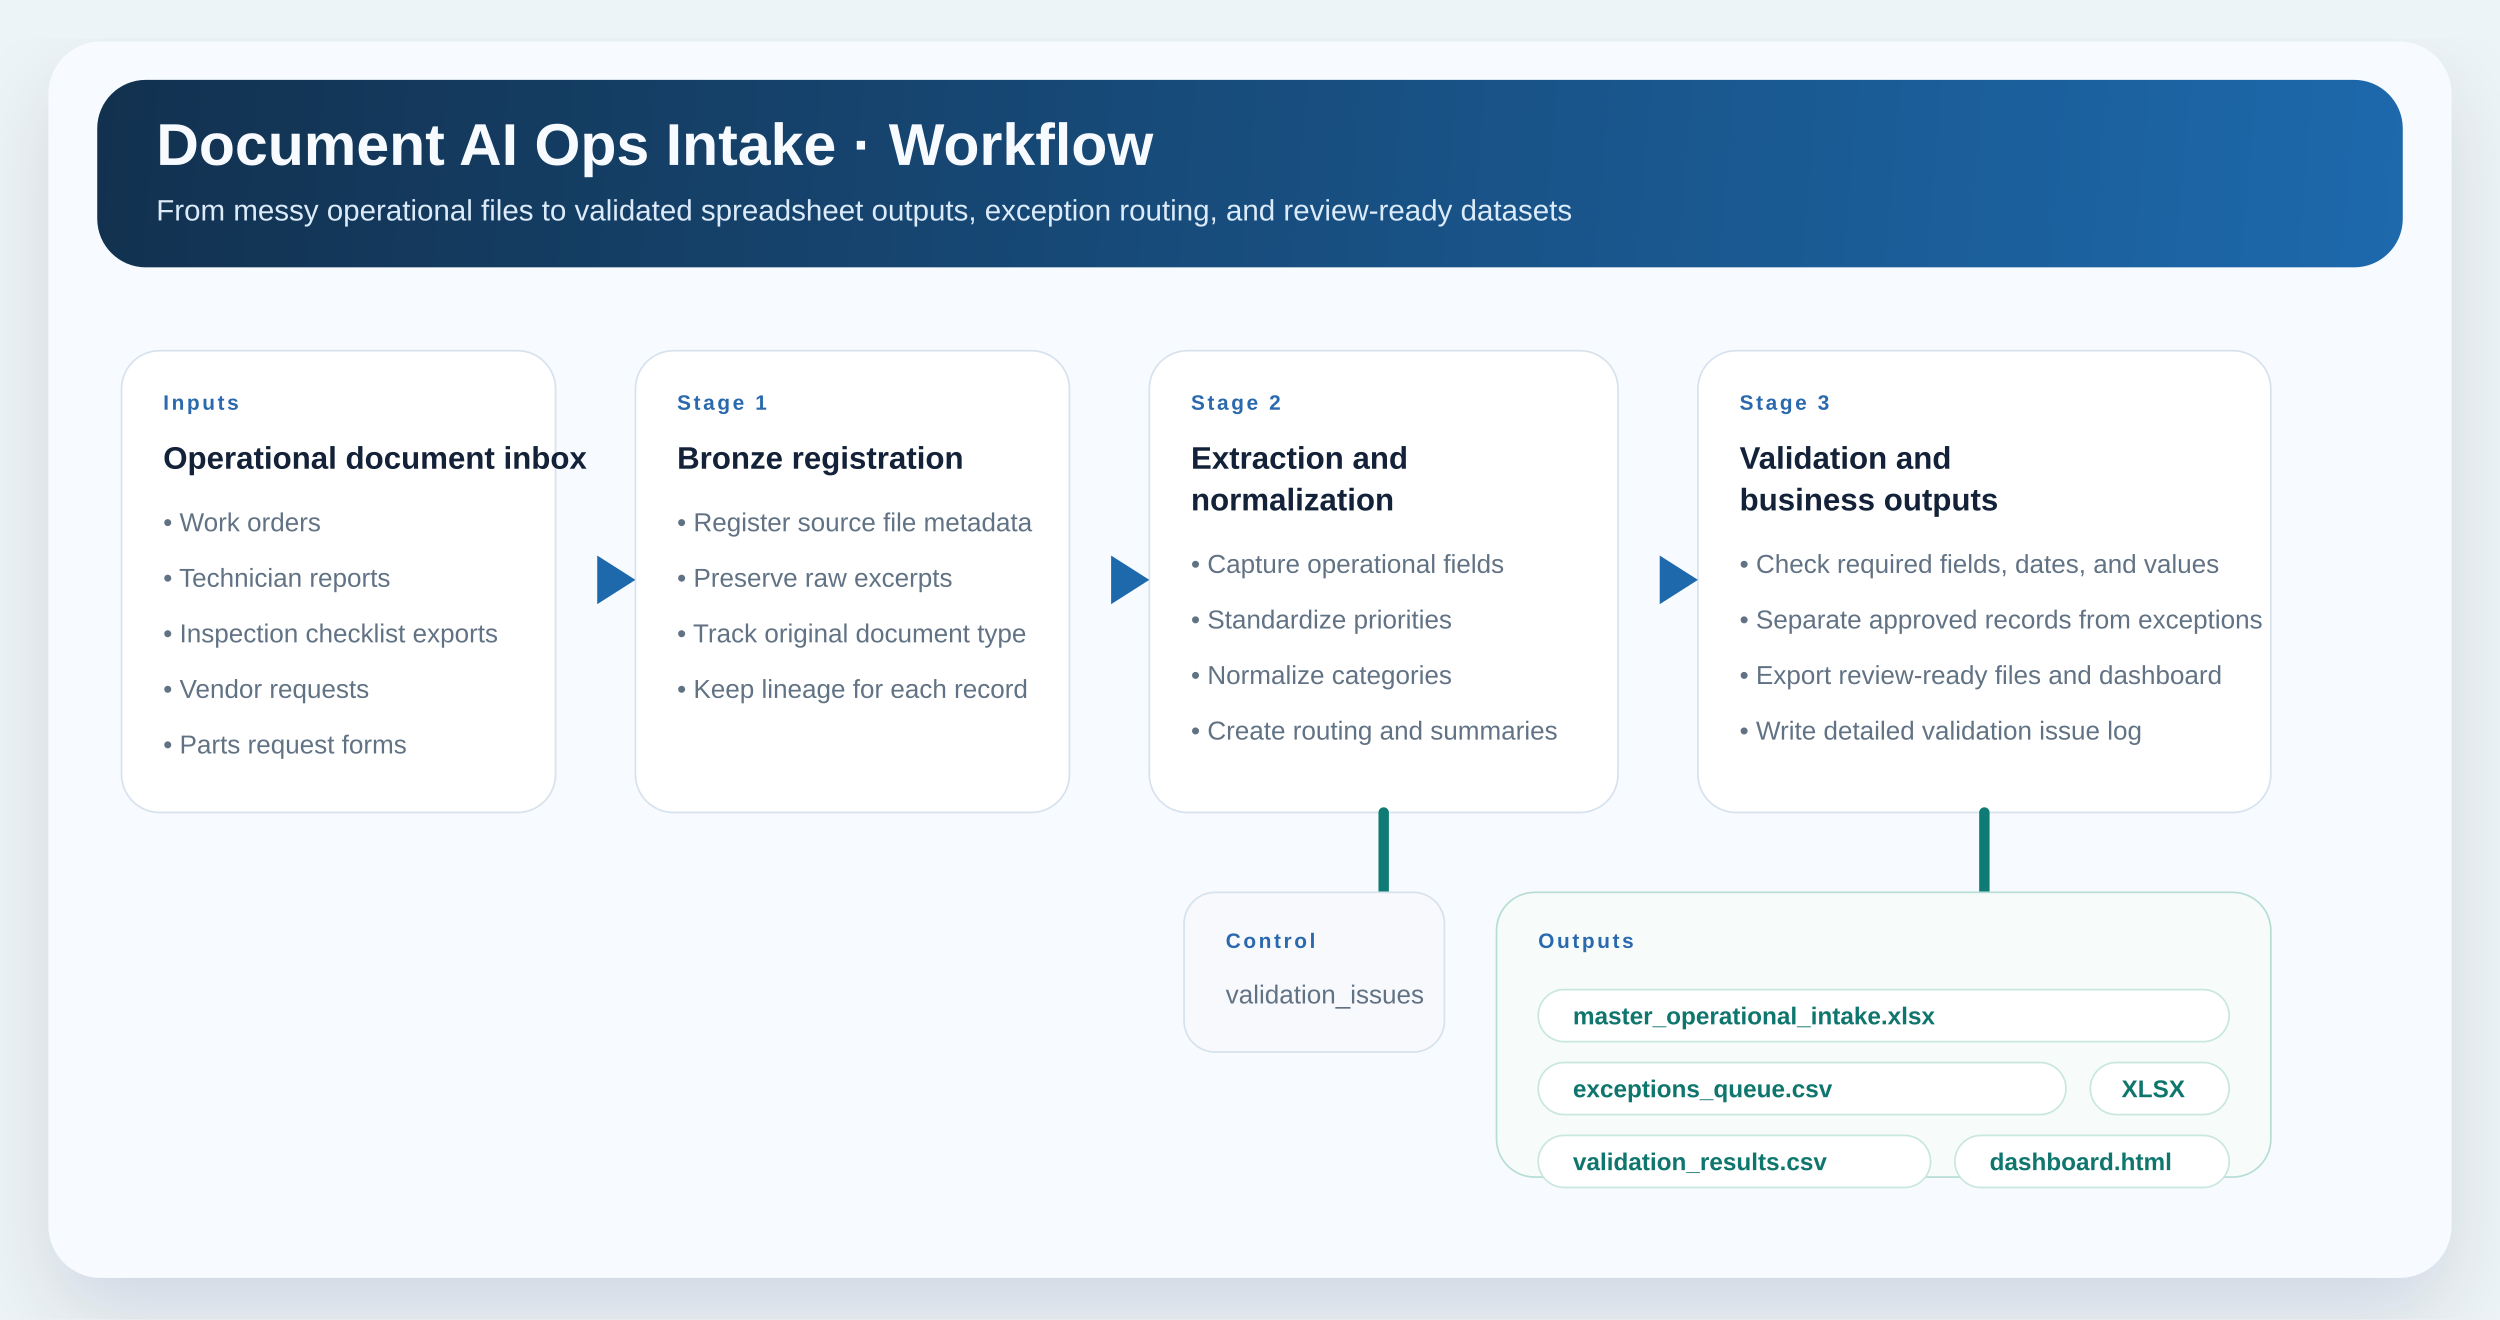
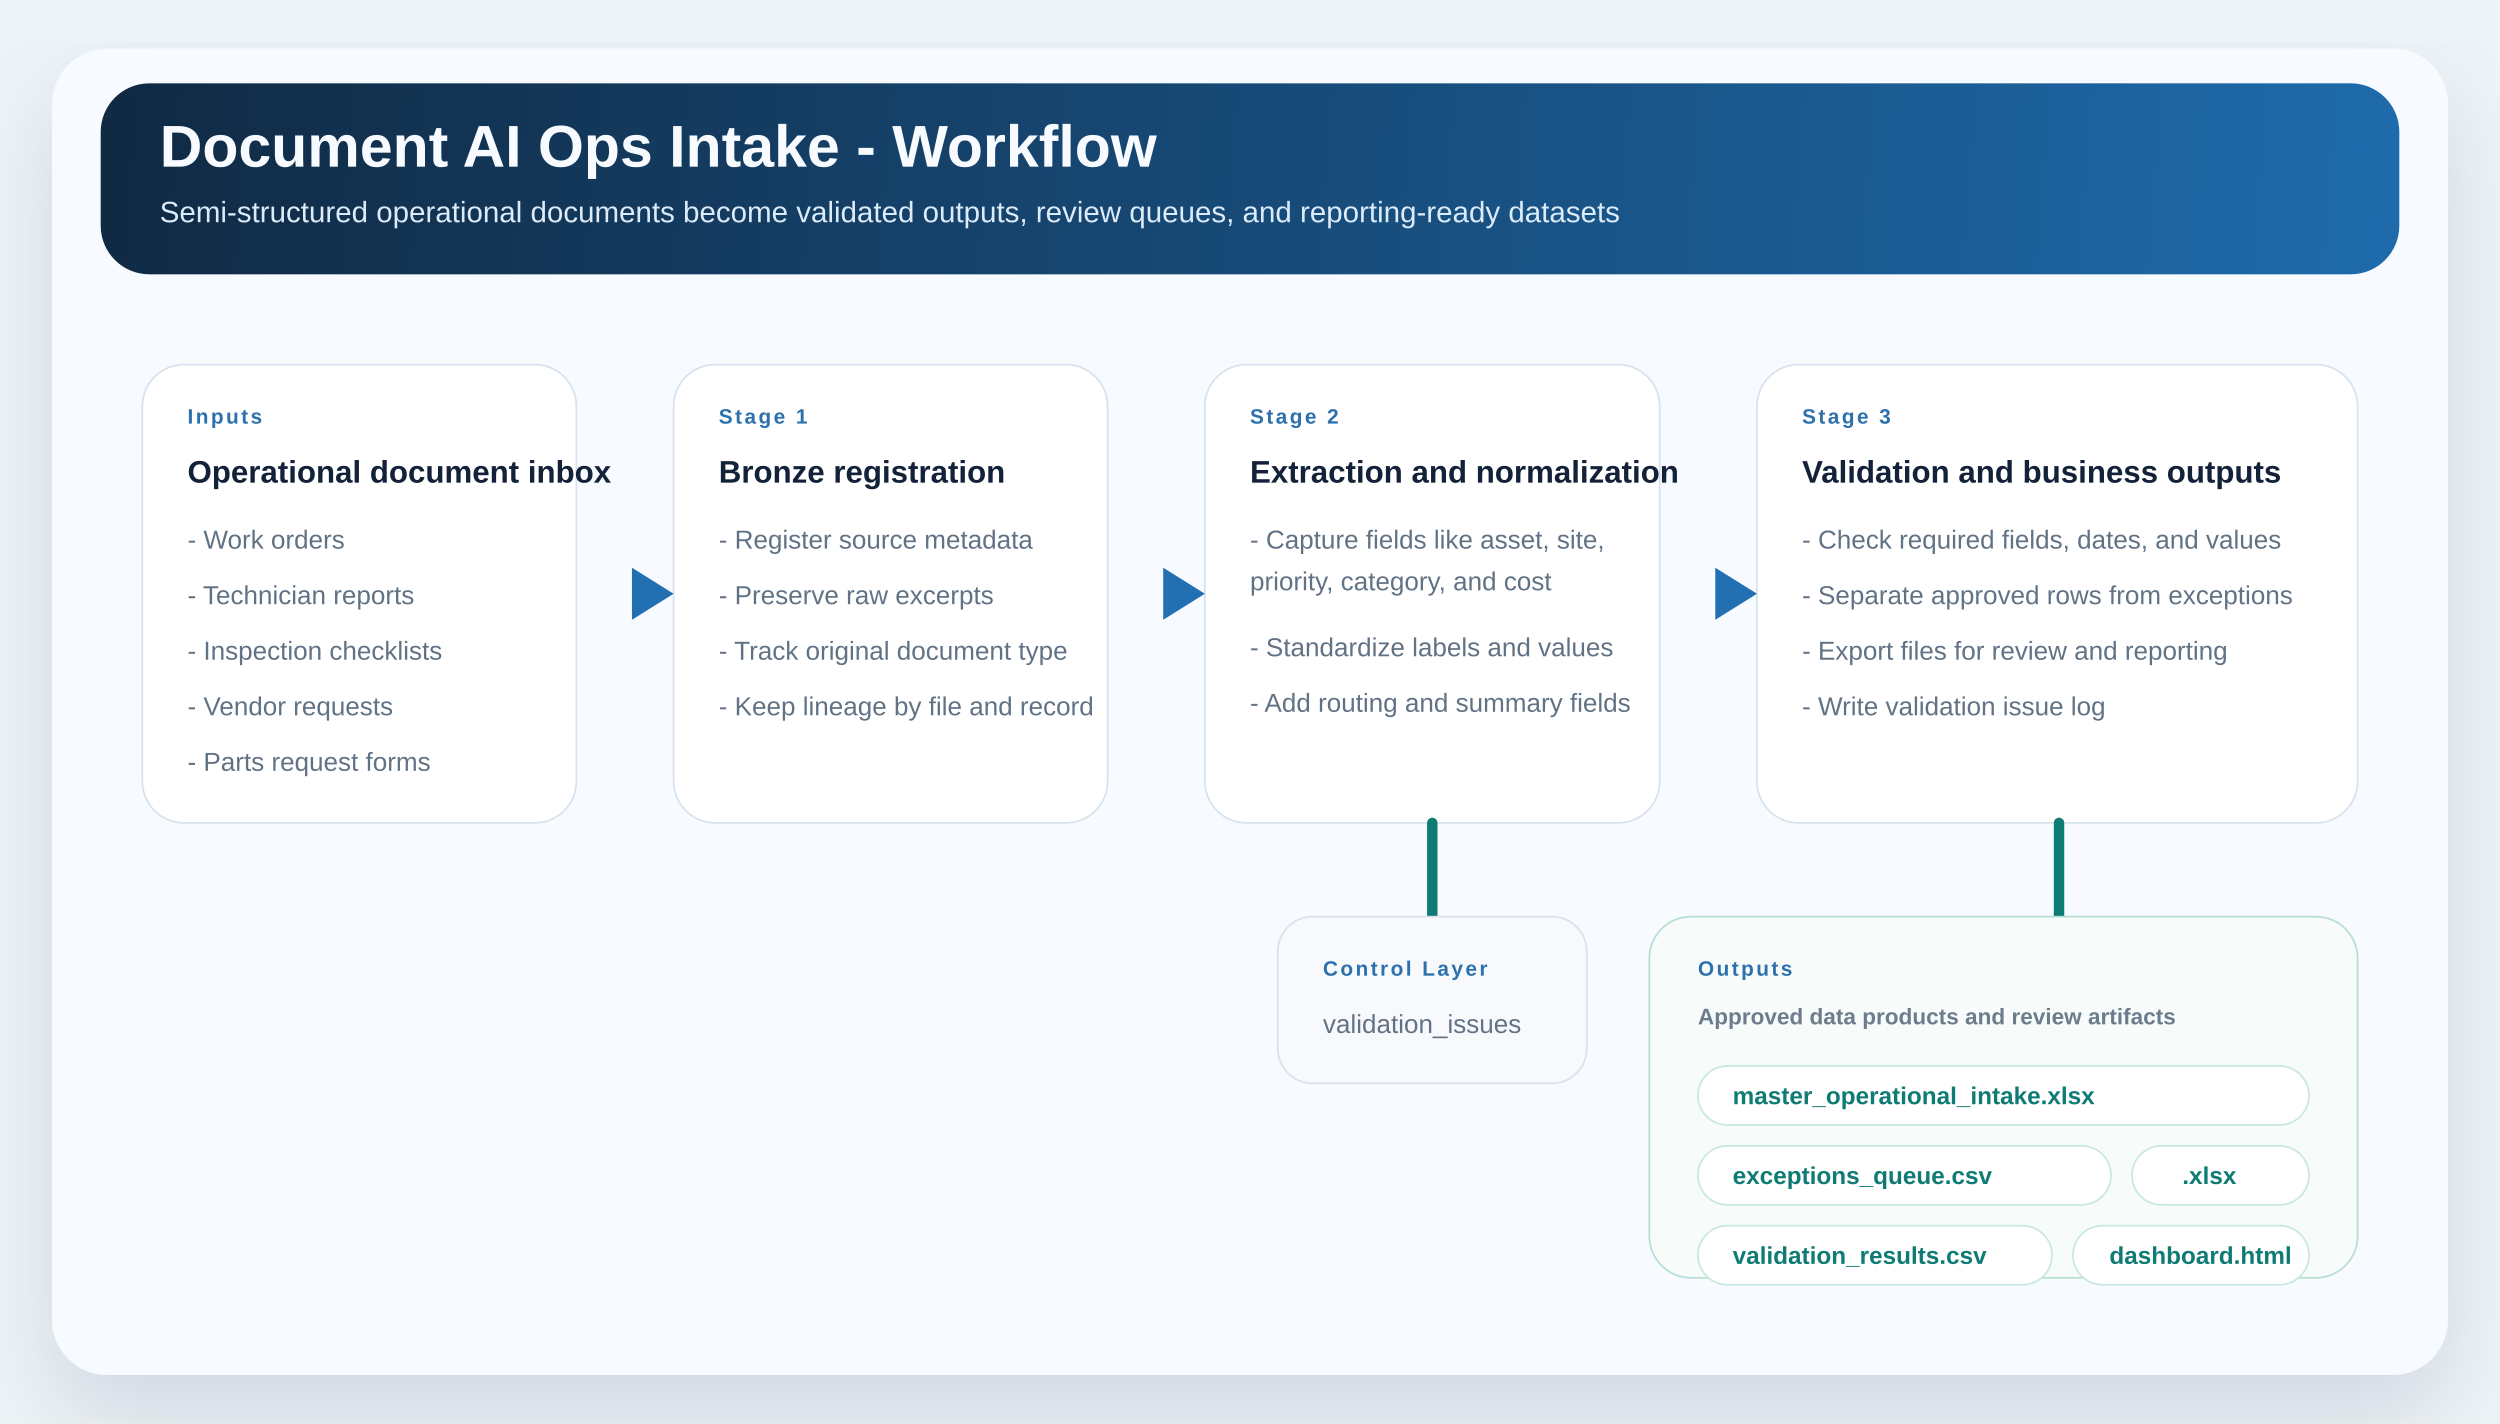
- <svg xmlns="http://www.w3.org/2000/svg" width="1440" height="760" viewBox="0 0 1440 760" fill="none">
+ <svg xmlns="http://www.w3.org/2000/svg" width="1440" height="820" viewBox="0 0 1440 820" fill="none">
  <defs>
-     <linearGradient id="hero" x1="56" y1="40" x2="1384" y2="156" gradientUnits="userSpaceOnUse">
-       <stop stop-color="#12314F" />
-       <stop offset="1" stop-color="#1D69AC" />
+     <linearGradient id="hero" x1="72" y1="44" x2="1368" y2="154" gradientUnits="userSpaceOnUse">
+       <stop stop-color="#102A44" />
+       <stop offset="1" stop-color="#1E6AAA" />
    </linearGradient>
-     <linearGradient id="arrow" x1="0" y1="0" x2="1" y2="0">
-       <stop stop-color="#0F7B75" />
-       <stop offset="1" stop-color="#1D69AC" />
+     <linearGradient id="flow" x1="0" y1="0" x2="1" y2="0">
+       <stop stop-color="#0E7B74" />
+       <stop offset="1" stop-color="#226FB2" />
    </linearGradient>
-     <filter id="shadow" x="0" y="0" width="1440" height="760" filterUnits="userSpaceOnUse" color-interpolation-filters="sRGB">
-       <feDropShadow dx="0" dy="22" stdDeviation="24" flood-color="#102239" flood-opacity="0.12" />
+     <filter id="shadow" x="0" y="0" width="1440" height="820" filterUnits="userSpaceOnUse" color-interpolation-filters="sRGB">
+       <feDropShadow dx="0" dy="24" stdDeviation="26" flood-color="#102239" flood-opacity="0.12" />
    </filter>
    <style>
      .title { font: 800 34px 'Segoe UI', Arial, sans-serif; fill: #F7FBFF; }
      .subtitle { font: 500 17px 'Segoe UI', Arial, sans-serif; fill: #DCEBFA; }
-       .kicker { font: 700 12px 'Segoe UI', Arial, sans-serif; letter-spacing: 1.5px; text-transform: uppercase; fill: #2A69AD; }
-       .stepTitle { font: 800 18px 'Segoe UI', Arial, sans-serif; fill: #132238; }
-       .stepBody { font: 500 15px 'Segoe UI', Arial, sans-serif; fill: #617284; }
-       .outputText { font: 700 14px 'Segoe UI', Arial, sans-serif; fill: #0F766E; }
-       .outputFill { fill: #F7FCFB; stroke: #B8DDD5; }
-       .controlFill { fill: #F7F9FD; stroke: #D7E2EC; }
+       .kicker { font: 700 12px 'Segoe UI', Arial, sans-serif; letter-spacing: 1.4px; text-transform: uppercase; fill: #2C70AD; }
+       .cardTitle { font: 800 18px 'Segoe UI', Arial, sans-serif; fill: #132238; }
+       .copy { font: 500 15px 'Segoe UI', Arial, sans-serif; fill: #617284; }
+       .pill { font: 700 14px 'Segoe UI', Arial, sans-serif; fill: #0E7B74; }
+       .muted { font: 600 13px 'Segoe UI', Arial, sans-serif; fill: #6D7C8C; }
    </style>
  </defs>
-   <rect width="1440" height="760" fill="#EDF4F8" />
+   <rect width="1440" height="820" fill="#EDF4F8" />
  <g filter="url(#shadow)">
-     <rect x="28" y="24" width="1384" height="712" rx="30" fill="#F7FBFF" />
+     <rect x="30" y="28" width="1380" height="764" rx="32" fill="#F7FBFF" />
  </g>
-   <rect x="56" y="46" width="1328" height="108" rx="28" fill="url(#hero)" />
-   <text x="90" y="95" class="title">Document AI Ops Intake · Workflow</text>
-   <text x="90" y="127" class="subtitle">From messy operational files to validated spreadsheet outputs, exception routing, and review-ready datasets</text>
-   <rect x="70" y="202" width="250" height="266" rx="22" fill="#FFFFFF" stroke="#D8E2ED" />
-   <text x="94" y="236" class="kicker">Inputs</text>
-   <text x="94" y="270" class="stepTitle">Operational document inbox</text>
-   <text x="94" y="306" class="stepBody">• Work orders</text>
-   <text x="94" y="338" class="stepBody">• Technician reports</text>
-   <text x="94" y="370" class="stepBody">• Inspection checklist exports</text>
-   <text x="94" y="402" class="stepBody">• Vendor requests</text>
-   <text x="94" y="434" class="stepBody">• Parts request forms</text>
-   <rect x="366" y="202" width="250" height="266" rx="22" fill="#FFFFFF" stroke="#D8E2ED" />
-   <text x="390" y="236" class="kicker">Stage 1</text>
-   <text x="390" y="270" class="stepTitle">Bronze registration</text>
-   <text x="390" y="306" class="stepBody">• Register source file metadata</text>
-   <text x="390" y="338" class="stepBody">• Preserve raw excerpts</text>
-   <text x="390" y="370" class="stepBody">• Track original document type</text>
-   <text x="390" y="402" class="stepBody">• Keep lineage for each record</text>
-   <rect x="662" y="202" width="270" height="266" rx="22" fill="#FFFFFF" stroke="#D8E2ED" />
-   <text x="686" y="236" class="kicker">Stage 2</text>
-   <text x="686" y="270" class="stepTitle">Extraction and</text>
-   <text x="686" y="294" class="stepTitle">normalization</text>
-   <text x="686" y="330" class="stepBody">• Capture operational fields</text>
-   <text x="686" y="362" class="stepBody">• Standardize priorities</text>
-   <text x="686" y="394" class="stepBody">• Normalize categories</text>
-   <text x="686" y="426" class="stepBody">• Create routing and summaries</text>
-   <rect x="978" y="202" width="330" height="266" rx="22" fill="#FFFFFF" stroke="#D8E2ED" />
-   <text x="1002" y="236" class="kicker">Stage 3</text>
-   <text x="1002" y="270" class="stepTitle">Validation and</text>
-   <text x="1002" y="294" class="stepTitle">business outputs</text>
-   <text x="1002" y="330" class="stepBody">• Check required fields, dates, and values</text>
-   <text x="1002" y="362" class="stepBody">• Separate approved records from exceptions</text>
-   <text x="1002" y="394" class="stepBody">• Export review-ready files and dashboard</text>
-   <text x="1002" y="426" class="stepBody">• Write detailed validation issue log</text>
-   <line x1="320" y1="334" x2="366" y2="334" stroke="url(#arrow)" stroke-width="8" stroke-linecap="round" />
-   <polygon points="366,334 344,320 344,348" fill="#1D69AC" />
-   <line x1="616" y1="334" x2="662" y2="334" stroke="url(#arrow)" stroke-width="8" stroke-linecap="round" />
-   <polygon points="662,334 640,320 640,348" fill="#1D69AC" />
-   <line x1="932" y1="334" x2="978" y2="334" stroke="url(#arrow)" stroke-width="8" stroke-linecap="round" />
-   <polygon points="978,334 956,320 956,348" fill="#1D69AC" />
-   <line x1="797" y1="468" x2="797" y2="514" stroke="#0F7B75" stroke-width="6" stroke-linecap="round" />
-   <line x1="1143" y1="468" x2="1143" y2="514" stroke="#0F7B75" stroke-width="6" stroke-linecap="round" />
-   <rect x="682" y="514" width="150" height="92" rx="18" class="controlFill" />
-   <text x="706" y="546" class="kicker">Control</text>
-   <text x="706" y="578" class="stepBody">validation_issues</text>
-   <rect x="862" y="514" width="446" height="164" rx="22" class="outputFill" />
-   <text x="886" y="546" class="kicker">Outputs</text>
-   <rect x="886" y="570" width="398" height="30" rx="15" fill="#FFFFFF" stroke="#C9E7DF" />
-   <text x="906" y="590" class="outputText">master_operational_intake.xlsx</text>
-   <rect x="886" y="612" width="304" height="30" rx="15" fill="#FFFFFF" stroke="#C9E7DF" />
-   <text x="906" y="632" class="outputText">exceptions_queue.csv</text>
-   <rect x="1204" y="612" width="80" height="30" rx="15" fill="#FFFFFF" stroke="#C9E7DF" />
-   <text x="1222" y="632" class="outputText">XLSX</text>
-   <rect x="886" y="654" width="226" height="30" rx="15" fill="#FFFFFF" stroke="#C9E7DF" />
-   <text x="906" y="674" class="outputText">validation_results.csv</text>
-   <rect x="1126" y="654" width="158" height="30" rx="15" fill="#FFFFFF" stroke="#C9E7DF" />
-   <text x="1146" y="674" class="outputText">dashboard.html</text>
+   <rect x="58" y="48" width="1324" height="110" rx="28" fill="url(#hero)" />
+   <text x="92" y="96" class="title">Document AI Ops Intake - Workflow</text>
+   <text x="92" y="128" class="subtitle">Semi-structured operational documents become validated outputs, review queues, and reporting-ready datasets</text>
+   <rect x="82" y="210" width="250" height="264" rx="24" fill="#FFFFFF" stroke="#D7E2EC" />
+   <text x="108" y="244" class="kicker">Inputs</text>
+   <text x="108" y="278" class="cardTitle">Operational document inbox</text>
+   <text x="108" y="316" class="copy">- Work orders</text>
+   <text x="108" y="348" class="copy">- Technician reports</text>
+   <text x="108" y="380" class="copy">- Inspection checklists</text>
+   <text x="108" y="412" class="copy">- Vendor requests</text>
+   <text x="108" y="444" class="copy">- Parts request forms</text>
+   <rect x="388" y="210" width="250" height="264" rx="24" fill="#FFFFFF" stroke="#D7E2EC" />
+   <text x="414" y="244" class="kicker">Stage 1</text>
+   <text x="414" y="278" class="cardTitle">Bronze registration</text>
+   <text x="414" y="316" class="copy">- Register source metadata</text>
+   <text x="414" y="348" class="copy">- Preserve raw excerpts</text>
+   <text x="414" y="380" class="copy">- Track original document type</text>
+   <text x="414" y="412" class="copy">- Keep lineage by file and record</text>
+   <rect x="694" y="210" width="262" height="264" rx="24" fill="#FFFFFF" stroke="#D7E2EC" />
+   <text x="720" y="244" class="kicker">Stage 2</text>
+   <text x="720" y="278" class="cardTitle">Extraction and normalization</text>
+   <text x="720" y="316" class="copy">- Capture fields like asset, site,</text>
+   <text x="720" y="340" class="copy">  priority, category, and cost</text>
+   <text x="720" y="378" class="copy">- Standardize labels and values</text>
+   <text x="720" y="410" class="copy">- Add routing and summary fields</text>
+   <rect x="1012" y="210" width="346" height="264" rx="24" fill="#FFFFFF" stroke="#D7E2EC" />
+   <text x="1038" y="244" class="kicker">Stage 3</text>
+   <text x="1038" y="278" class="cardTitle">Validation and business outputs</text>
+   <text x="1038" y="316" class="copy">- Check required fields, dates, and values</text>
+   <text x="1038" y="348" class="copy">- Separate approved rows from exceptions</text>
+   <text x="1038" y="380" class="copy">- Export files for review and reporting</text>
+   <text x="1038" y="412" class="copy">- Write validation issue log</text>
+   <line x1="332" y1="342" x2="388" y2="342" stroke="url(#flow)" stroke-width="8" stroke-linecap="round" />
+   <polygon points="388,342 364,327 364,357" fill="#226FB2" />
+   <line x1="638" y1="342" x2="694" y2="342" stroke="url(#flow)" stroke-width="8" stroke-linecap="round" />
+   <polygon points="694,342 670,327 670,357" fill="#226FB2" />
+   <line x1="956" y1="342" x2="1012" y2="342" stroke="url(#flow)" stroke-width="8" stroke-linecap="round" />
+   <polygon points="1012,342 988,327 988,357" fill="#226FB2" />
+   <line x1="825" y1="474" x2="825" y2="528" stroke="#0E7B74" stroke-width="6" stroke-linecap="round" />
+   <line x1="1186" y1="474" x2="1186" y2="528" stroke="#0E7B74" stroke-width="6" stroke-linecap="round" />
+   <rect x="736" y="528" width="178" height="96" rx="20" fill="#F7F9FD" stroke="#D7E2EC" />
+   <text x="762" y="562" class="kicker">Control Layer</text>
+   <text x="762" y="595" class="copy">validation_issues</text>
+   <rect x="950" y="528" width="408" height="208" rx="24" fill="#F7FCFB" stroke="#B8DDD5" />
+   <text x="978" y="562" class="kicker">Outputs</text>
+   <text x="978" y="590" class="muted">Approved data products and review artifacts</text>
+   <rect x="978" y="614" width="352" height="34" rx="17" fill="#FFFFFF" stroke="#C8E7DF" />
+   <text x="998" y="636" class="pill">master_operational_intake.xlsx</text>
+   <rect x="978" y="660" width="238" height="34" rx="17" fill="#FFFFFF" stroke="#C8E7DF" />
+   <text x="998" y="682" class="pill">exceptions_queue.csv</text>
+   <rect x="1228" y="660" width="102" height="34" rx="17" fill="#FFFFFF" stroke="#C8E7DF" />
+   <text x="1257" y="682" class="pill">.xlsx</text>
+   <rect x="978" y="706" width="204" height="34" rx="17" fill="#FFFFFF" stroke="#C8E7DF" />
+   <text x="998" y="728" class="pill">validation_results.csv</text>
+   <rect x="1194" y="706" width="136" height="34" rx="17" fill="#FFFFFF" stroke="#C8E7DF" />
+   <text x="1215" y="728" class="pill">dashboard.html</text>
</svg>
